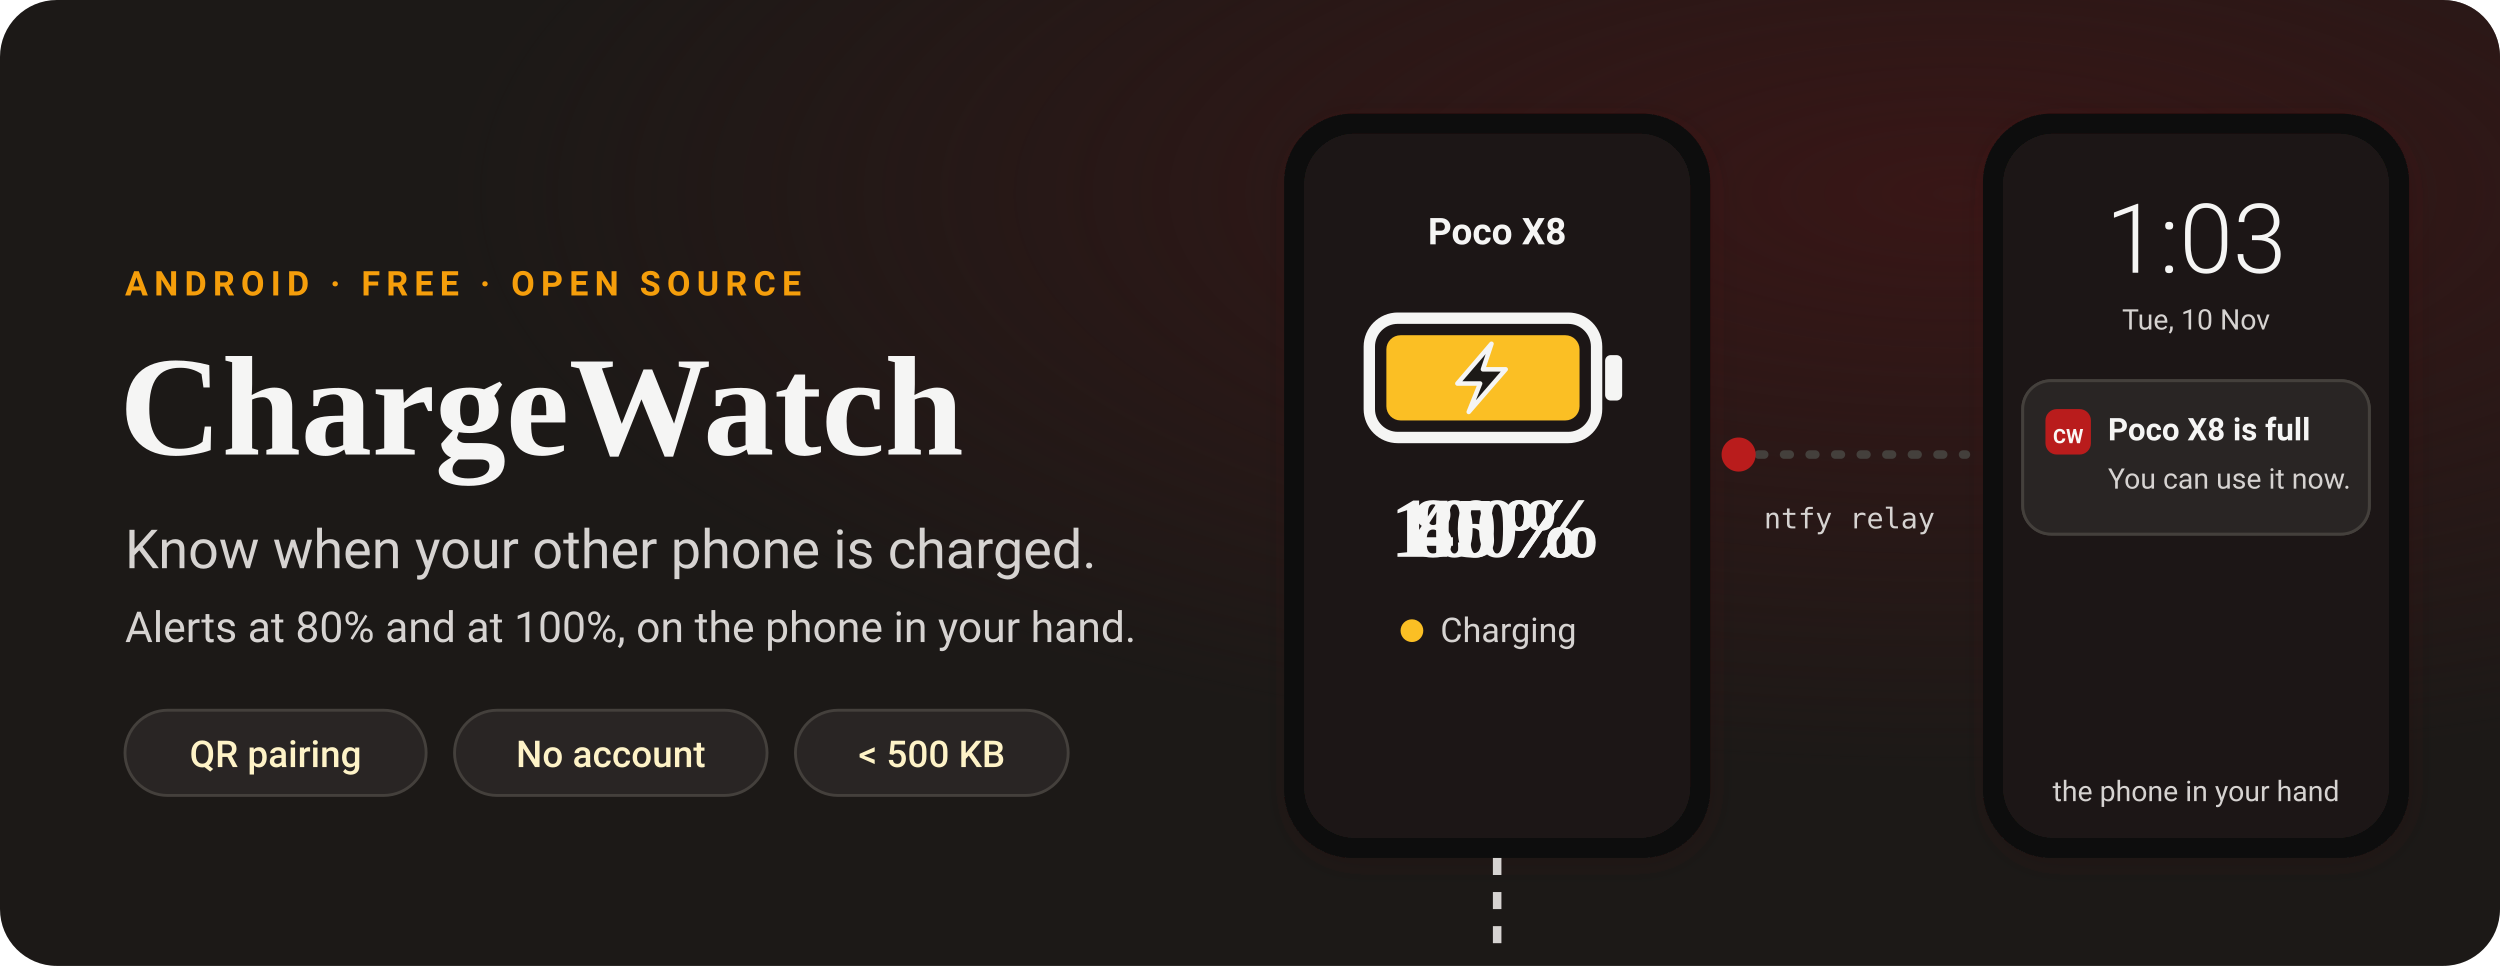
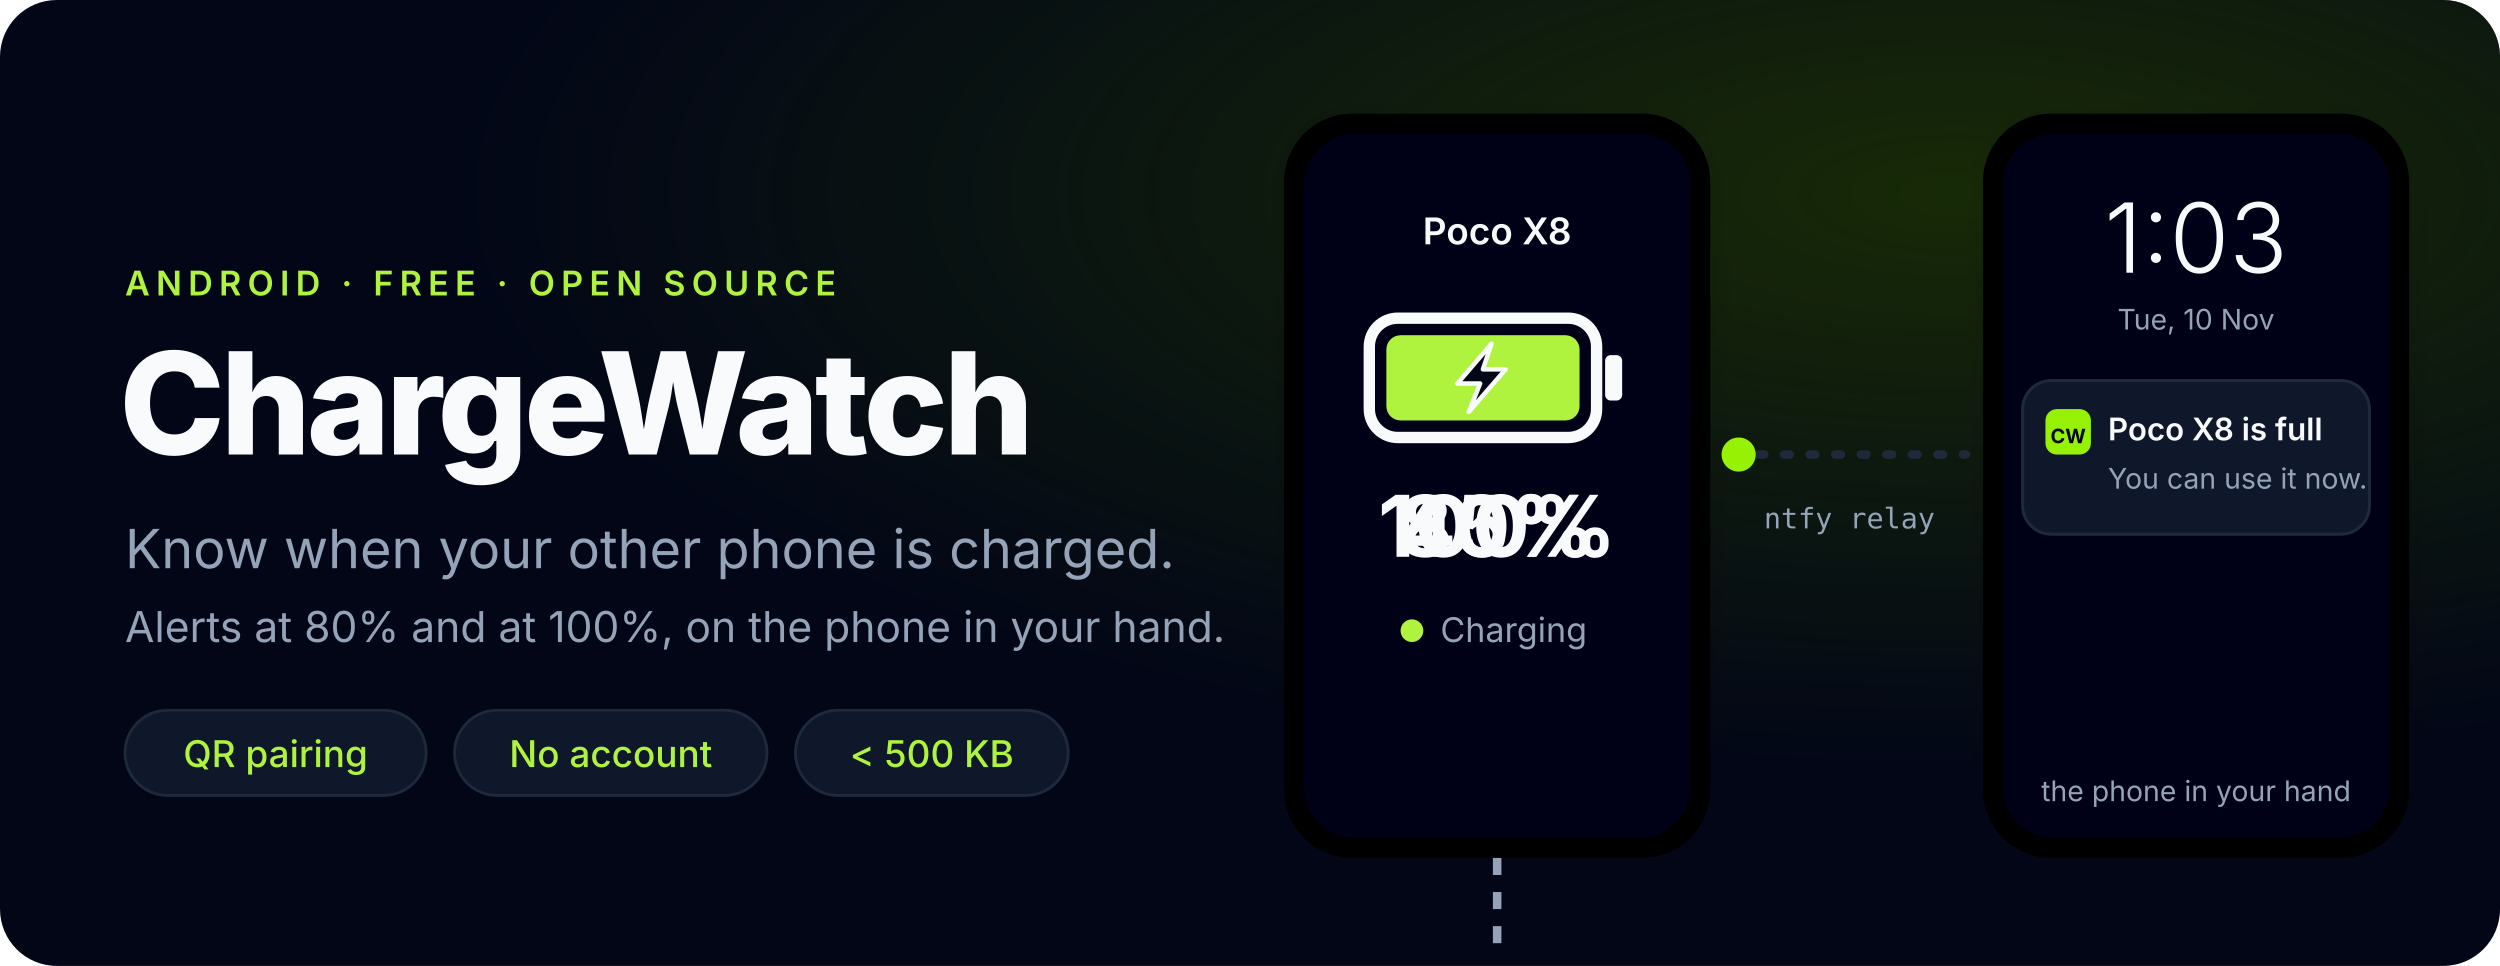
<svg xmlns="http://www.w3.org/2000/svg" viewBox="0 0 880 340" width="880" height="340" role="img" aria-label="ChargeWatch: when one phone charges, the other gets a notification at 80% and when it is full">
  <style>
-   .serif { font-family: 'Libre Baskerville', Georgia, 'Times New Roman', serif; }
-   .sans { font-family: Poppins, 'Segoe UI', Roboto, Helvetica, Arial, sans-serif; }
-   .mono { font-family: 'IBM Plex Mono', ui-monospace, Menlo, Consolas, monospace; }
+   .serif { font-family: Inter, 'Segoe UI', Roboto, Helvetica, Arial, sans-serif; }
+   .sans { font-family: Inter, 'Segoe UI', Roboto, Helvetica, Arial, sans-serif; }
+   .mono { font-family: 'JetBrains Mono', ui-monospace, Menlo, Consolas, monospace; }
  /* 9 s loop: 0-36% charge to 80, 40% alert one, 40-68% charge to 100, 72% alert two. */
  .fill { transform-box: fill-box; transform-origin: left center; animation: fill 9s ease-in-out infinite; }
  @keyframes fill {
    0% { transform: scaleX(0.45); } 36% { transform: scaleX(0.8); } 40% { transform: scaleX(0.8); }
    68% { transform: scaleX(1); } 95% { transform: scaleX(1); } 100% { transform: scaleX(0.45); }
  }
  .p45 { animation: p45 9s linear infinite; }
  .p80 { animation: p80 9s linear infinite; }
  .p100 { animation: p100 9s linear infinite; }
  @keyframes p45 { 0%, 30% { opacity: 1; } 33%, 97% { opacity: 0; } 100% { opacity: 1; } }
  @keyframes p80 { 0%, 33% { opacity: 0; } 36%, 62% { opacity: 1; } 65%, 100% { opacity: 0; } }
  @keyframes p100 { 0%, 65% { opacity: 0; } 68%, 95% { opacity: 1; } 98%, 100% { opacity: 0; } }
  .bolt { animation: bolt 1.5s ease-in-out infinite; transform-box: fill-box; transform-origin: center; }
  @keyframes bolt { 0%, 100% { opacity: 1; } 50% { opacity: 0.45; } }
  .pulse { animation: pulse 9s linear infinite; }
  @keyframes pulse {
    0%, 35% { transform: translateX(0); opacity: 0; } 36% { opacity: 1; } 40% { transform: translateX(78px); opacity: 1; }
    41%, 67% { transform: translateX(0); opacity: 0; } 68% { opacity: 1; } 72% { transform: translateX(78px); opacity: 1; }
    73%, 100% { transform: translateX(0); opacity: 0; }
  }
  .n1 { animation: n1 9s ease-out infinite; }
  .n2 { animation: n2 9s ease-out infinite; }
  @keyframes n1 {
    0%, 40% { transform: translateY(-14px); opacity: 0; } 43%, 63% { transform: translateY(0); opacity: 1; }
    66%, 100% { transform: translateY(-14px); opacity: 0; }
  }
  @keyframes n2 {
    0%, 72% { transform: translateY(-14px); opacity: 0; } 75%, 95% { transform: translateY(0); opacity: 1; }
    98%, 100% { transform: translateY(-14px); opacity: 0; }
  }
  .wire { animation: wire 1.2s linear infinite; }
  @keyframes wire { to { stroke-dashoffset: -12; } }
  @media (prefers-reduced-motion: reduce) {
    .fill, .p45, .p80, .p100, .bolt, .pulse, .n1, .n2, .wire { animation: none; }
    .p45, .p100, .n1 { opacity: 0; } .p80, .n2 { opacity: 1; }
  }
</style>
  <defs>
    <radialGradient id="glow" cx="78%" cy="20%" r="60%">
-       <stop offset="0" stop-color="#3B1616" stop-opacity="0.9" />
-       <stop offset="1" stop-color="#3B1616" stop-opacity="0" />
+       <stop offset="0" stop-color="#1A2E05" stop-opacity="0.9" />
+       <stop offset="1" stop-color="#1A2E05" stop-opacity="0" />
    </radialGradient>
    <filter id="shadow" x="-20%" y="-20%" width="140%" height="140%">
-       <feDropShadow dx="1" dy="2" stdDeviation="6" flood-color="#4B1111" flood-opacity="0.14" />
+       <feDropShadow dx="1" dy="2" stdDeviation="6" flood-color="#000000" flood-opacity="0.10" />
    </filter>
  </defs>
-   <rect width="880" height="340" rx="20" fill="#1C1917" />
+   <rect width="880" height="340" rx="20" fill="#020617" />
  <rect width="880" height="340" rx="20" fill="url(#glow)" />
-   <text x="44" y="104" class="sans" font-size="12" font-weight="600" letter-spacing="2.2" fill="#F59E0B">ANDROID · FREE · OPEN SOURCE</text>
-   <text x="42" y="160" class="serif" font-size="50" font-weight="700" fill="#F5F5F4">ChargeWatch</text>
-   <text x="44" y="200" class="sans" font-size="19" fill="#D6D3D1">Know when your other phone is charged.</text>
-   <text x="44" y="226" class="sans" font-size="15" fill="#D6D3D1">Alerts at 80% and at 100%, on the phone in your hand.</text>
+   <text x="44" y="104" class="sans" font-size="12" font-weight="600" letter-spacing="2.2" fill="#AFF33E">ANDROID · FREE · OPEN SOURCE</text>
+   <text x="42" y="160" class="serif" font-size="50" font-weight="800" letter-spacing="-1.5" fill="#F8FAFC">ChargeWatch</text>
+   <text x="44" y="200" class="sans" font-size="19" fill="#94A3B8">Know when your other phone is charged.</text>
+   <text x="44" y="226" class="sans" font-size="15" fill="#94A3B8">Alerts at 80% and at 100%, on the phone in your hand.</text>
  <g class="sans" font-size="13" font-weight="500">
-     <rect x="44" y="250" width="106" height="30" rx="15" fill="#292524" stroke="#44403C" />
-     <text x="97" y="270" text-anchor="middle" fill="#FEF3C7">QR pairing</text>
-     <rect x="160" y="250" width="110" height="30" rx="15" fill="#292524" stroke="#44403C" />
-     <text x="215" y="270" text-anchor="middle" fill="#FEF3C7">No account</text>
-     <rect x="280" y="250" width="96" height="30" rx="15" fill="#292524" stroke="#44403C" />
-     <text x="328" y="270" text-anchor="middle" fill="#FEF3C7">&lt; 500 KB</text>
+     <rect x="44" y="250" width="106" height="30" rx="15" fill="#0F172A" stroke="#1E293B" />
+     <text x="97" y="270" text-anchor="middle" fill="#AFF33E">QR pairing</text>
+     <rect x="160" y="250" width="110" height="30" rx="15" fill="#0F172A" stroke="#1E293B" />
+     <text x="215" y="270" text-anchor="middle" fill="#AFF33E">No account</text>
+     <rect x="280" y="250" width="96" height="30" rx="15" fill="#0F172A" stroke="#1E293B" />
+     <text x="328" y="270" text-anchor="middle" fill="#AFF33E">&lt; 500 KB</text>
  </g>
  <g filter="url(#shadow)">
-     <rect x="452" y="40" width="150" height="262" rx="24" fill="#0C0A09" />
-     <rect x="459" y="47" width="136" height="248" rx="18" fill="#1C1917" />
+     <rect x="452" y="40" width="150" height="262" rx="24" fill="#000000" />
+     <rect x="459" y="47" width="136" height="248" rx="18" fill="#020617" />
  </g>
-   <text x="527" y="86" text-anchor="middle" class="sans" font-size="13" font-weight="600" fill="#F5F5F4">Poco X8</text>
+   <text x="527" y="86" text-anchor="middle" class="sans" font-size="13" font-weight="600" fill="#F8FAFC">Poco X8</text>
  <g transform="translate(482 112)">
-     <rect x="0" y="0" width="80" height="42" rx="10" fill="none" stroke="#F5F5F4" stroke-width="4" />
-     <rect x="83" y="13" width="6" height="16" rx="2" fill="#F5F5F4" />
-     <rect class="fill" x="6" y="6" width="68" height="30" rx="5" fill="#FBBF24" />
-     <path class="bolt" d="M43 9 L31 23 H39 L35 33 L48 18 H40 Z" fill="#1C1917" stroke="#F5F5F4" stroke-width="1.6" stroke-linejoin="round" />
+     <rect x="0" y="0" width="80" height="42" rx="10" fill="none" stroke="#F8FAFC" stroke-width="4" />
+     <rect x="83" y="13" width="6" height="16" rx="2" fill="#F8FAFC" />
+     <rect class="fill" x="6" y="6" width="68" height="30" rx="5" fill="#AFF33E" />
+     <path class="bolt" d="M43 9 L31 23 H39 L35 33 L48 18 H40 Z" fill="#020617" stroke="#F8FAFC" stroke-width="1.6" stroke-linejoin="round" />
  </g>
-   <g class="serif" font-size="30" font-weight="700" fill="#F5F5F4" text-anchor="middle">
+   <g class="serif" font-size="30" font-weight="700" fill="#F8FAFC" text-anchor="middle">
    <text class="p45" x="527" y="196">45%</text>
    <text class="p80" x="527" y="196">80%</text>
    <text class="p100" x="527" y="196">100%</text>
  </g>
-   <circle cx="497" cy="222" r="4" fill="#FBBF24" />
-   <text x="507" y="226" class="sans" font-size="12" fill="#D6D3D1">Charging</text>
-   <path class="wire" d="M527 302 V332" stroke="#D6D3D1" stroke-width="3" stroke-dasharray="6 6" fill="none" />
-   <line x1="610" y1="160" x2="692" y2="160" stroke="#44403C" stroke-width="3" stroke-dasharray="2 7" stroke-linecap="round" />
-   <circle class="pulse" cx="612" cy="160" r="6" fill="#B91C1C" />
-   <text x="651" y="186" text-anchor="middle" class="mono" font-size="10" fill="#D6D3D1">ntfy relay</text>
+   <circle cx="497" cy="222" r="4" fill="#AFF33E" />
+   <text x="507" y="226" class="sans" font-size="12" fill="#94A3B8">Charging</text>
+   <path class="wire" d="M527 302 V332" stroke="#94A3B8" stroke-width="3" stroke-dasharray="6 6" fill="none" />
+   <line x1="610" y1="160" x2="692" y2="160" stroke="#1E293B" stroke-width="3" stroke-dasharray="2 7" stroke-linecap="round" />
+   <circle class="pulse" cx="612" cy="160" r="6" fill="#96F104" />
+   <text x="651" y="186" text-anchor="middle" class="mono" font-size="10" fill="#94A3B8">ntfy relay</text>
  <g filter="url(#shadow)">
-     <rect x="698" y="40" width="150" height="262" rx="24" fill="#0C0A09" />
-     <rect x="705" y="47" width="136" height="248" rx="18" fill="#1C1917" />
+     <rect x="698" y="40" width="150" height="262" rx="24" fill="#000000" />
+     <rect x="705" y="47" width="136" height="248" rx="18" fill="#020617" />
  </g>
-   <text x="773" y="96" text-anchor="middle" class="sans" font-size="34" font-weight="300" fill="#F5F5F4">1:03</text>
-   <text x="773" y="116" text-anchor="middle" class="sans" font-size="10" fill="#D6D3D1">Tue, 10 Nov</text>
+   <text x="773" y="96" text-anchor="middle" class="sans" font-size="34" font-weight="300" fill="#F8FAFC">1:03</text>
+   <text x="773" y="116" text-anchor="middle" class="sans" font-size="10" fill="#94A3B8">Tue, 10 Nov</text>
  <g class="n1">
-     <rect x="712" y="134" width="122" height="54" rx="10" fill="#292524" stroke="#44403C" />
-     <rect x="720" y="144" width="16" height="16" rx="4" fill="#B91C1C" />
-     <text x="728" y="156" text-anchor="middle" class="sans" font-size="7" font-weight="700" fill="#FAF7F5">CW</text>
-     <text x="742" y="155" class="sans" font-size="11" font-weight="600" fill="#F5F5F4">Poco X8 is 80%</text>
-     <text x="742" y="172" class="sans" font-size="10" fill="#D6D3D1">Still charging</text>
+     <rect x="712" y="134" width="122" height="54" rx="10" fill="#0F172A" stroke="#1E293B" />
+     <rect x="720" y="144" width="16" height="16" rx="4" fill="#96F104" />
+     <text x="728" y="156" text-anchor="middle" class="sans" font-size="7" font-weight="700" fill="#020617">CW</text>
+     <text x="742" y="155" class="sans" font-size="11" font-weight="600" fill="#F8FAFC">Poco X8 is 80%</text>
+     <text x="742" y="172" class="sans" font-size="10" fill="#94A3B8">Still charging</text>
  </g>
  <g class="n2">
-     <rect x="712" y="134" width="122" height="54" rx="10" fill="#292524" stroke="#44403C" />
-     <rect x="720" y="144" width="16" height="16" rx="4" fill="#B91C1C" />
-     <text x="728" y="156" text-anchor="middle" class="sans" font-size="7" font-weight="700" fill="#FAF7F5">CW</text>
-     <text x="742" y="155" class="sans" font-size="11" font-weight="600" fill="#F5F5F4">Poco X8 is full</text>
-     <text x="742" y="172" class="sans" font-size="10" fill="#D6D3D1">You can use it now.</text>
+     <rect x="712" y="134" width="122" height="54" rx="10" fill="#0F172A" stroke="#1E293B" />
+     <rect x="720" y="144" width="16" height="16" rx="4" fill="#96F104" />
+     <text x="728" y="156" text-anchor="middle" class="sans" font-size="7" font-weight="700" fill="#020617">CW</text>
+     <text x="742" y="155" class="sans" font-size="11" font-weight="600" fill="#F8FAFC">Poco X8 is full</text>
+     <text x="742" y="172" class="sans" font-size="10" fill="#94A3B8">You can use it now.</text>
  </g>
-   <text x="773" y="282" text-anchor="middle" class="sans" font-size="10" fill="#D6D3D1">the phone in your hand</text>
+   <text x="773" y="282" text-anchor="middle" class="sans" font-size="10" fill="#94A3B8">the phone in your hand</text>
</svg>
